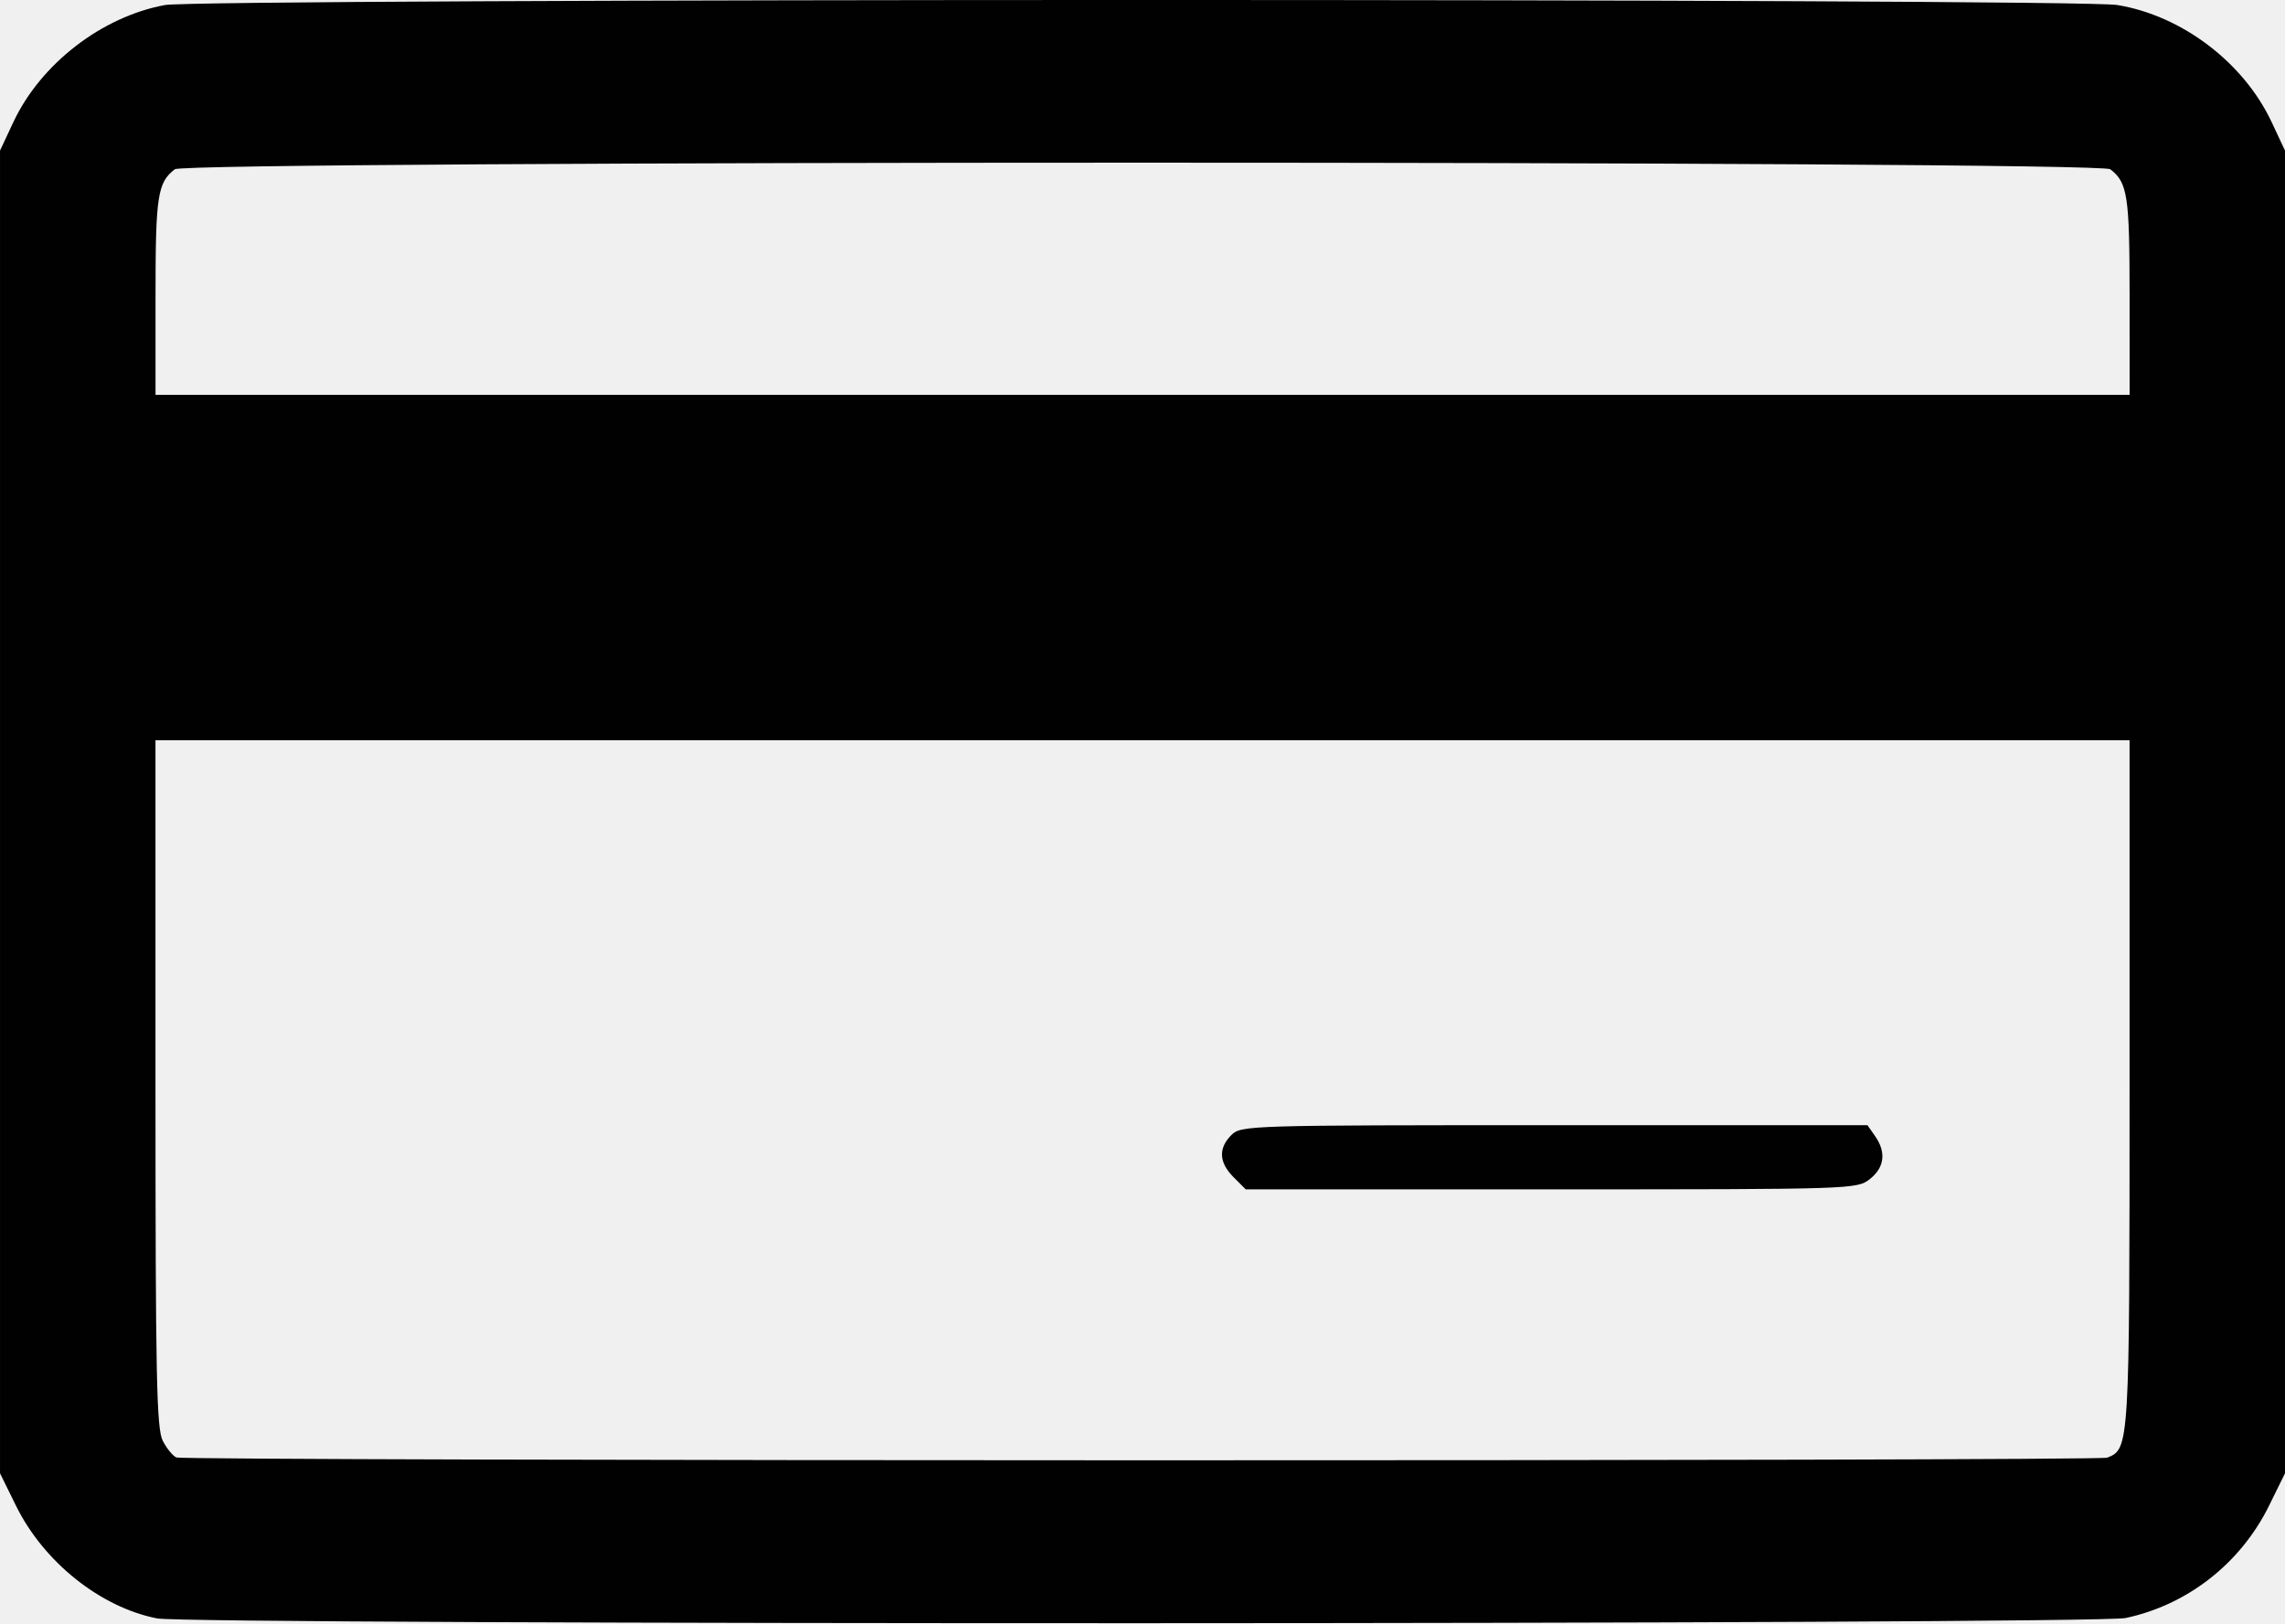
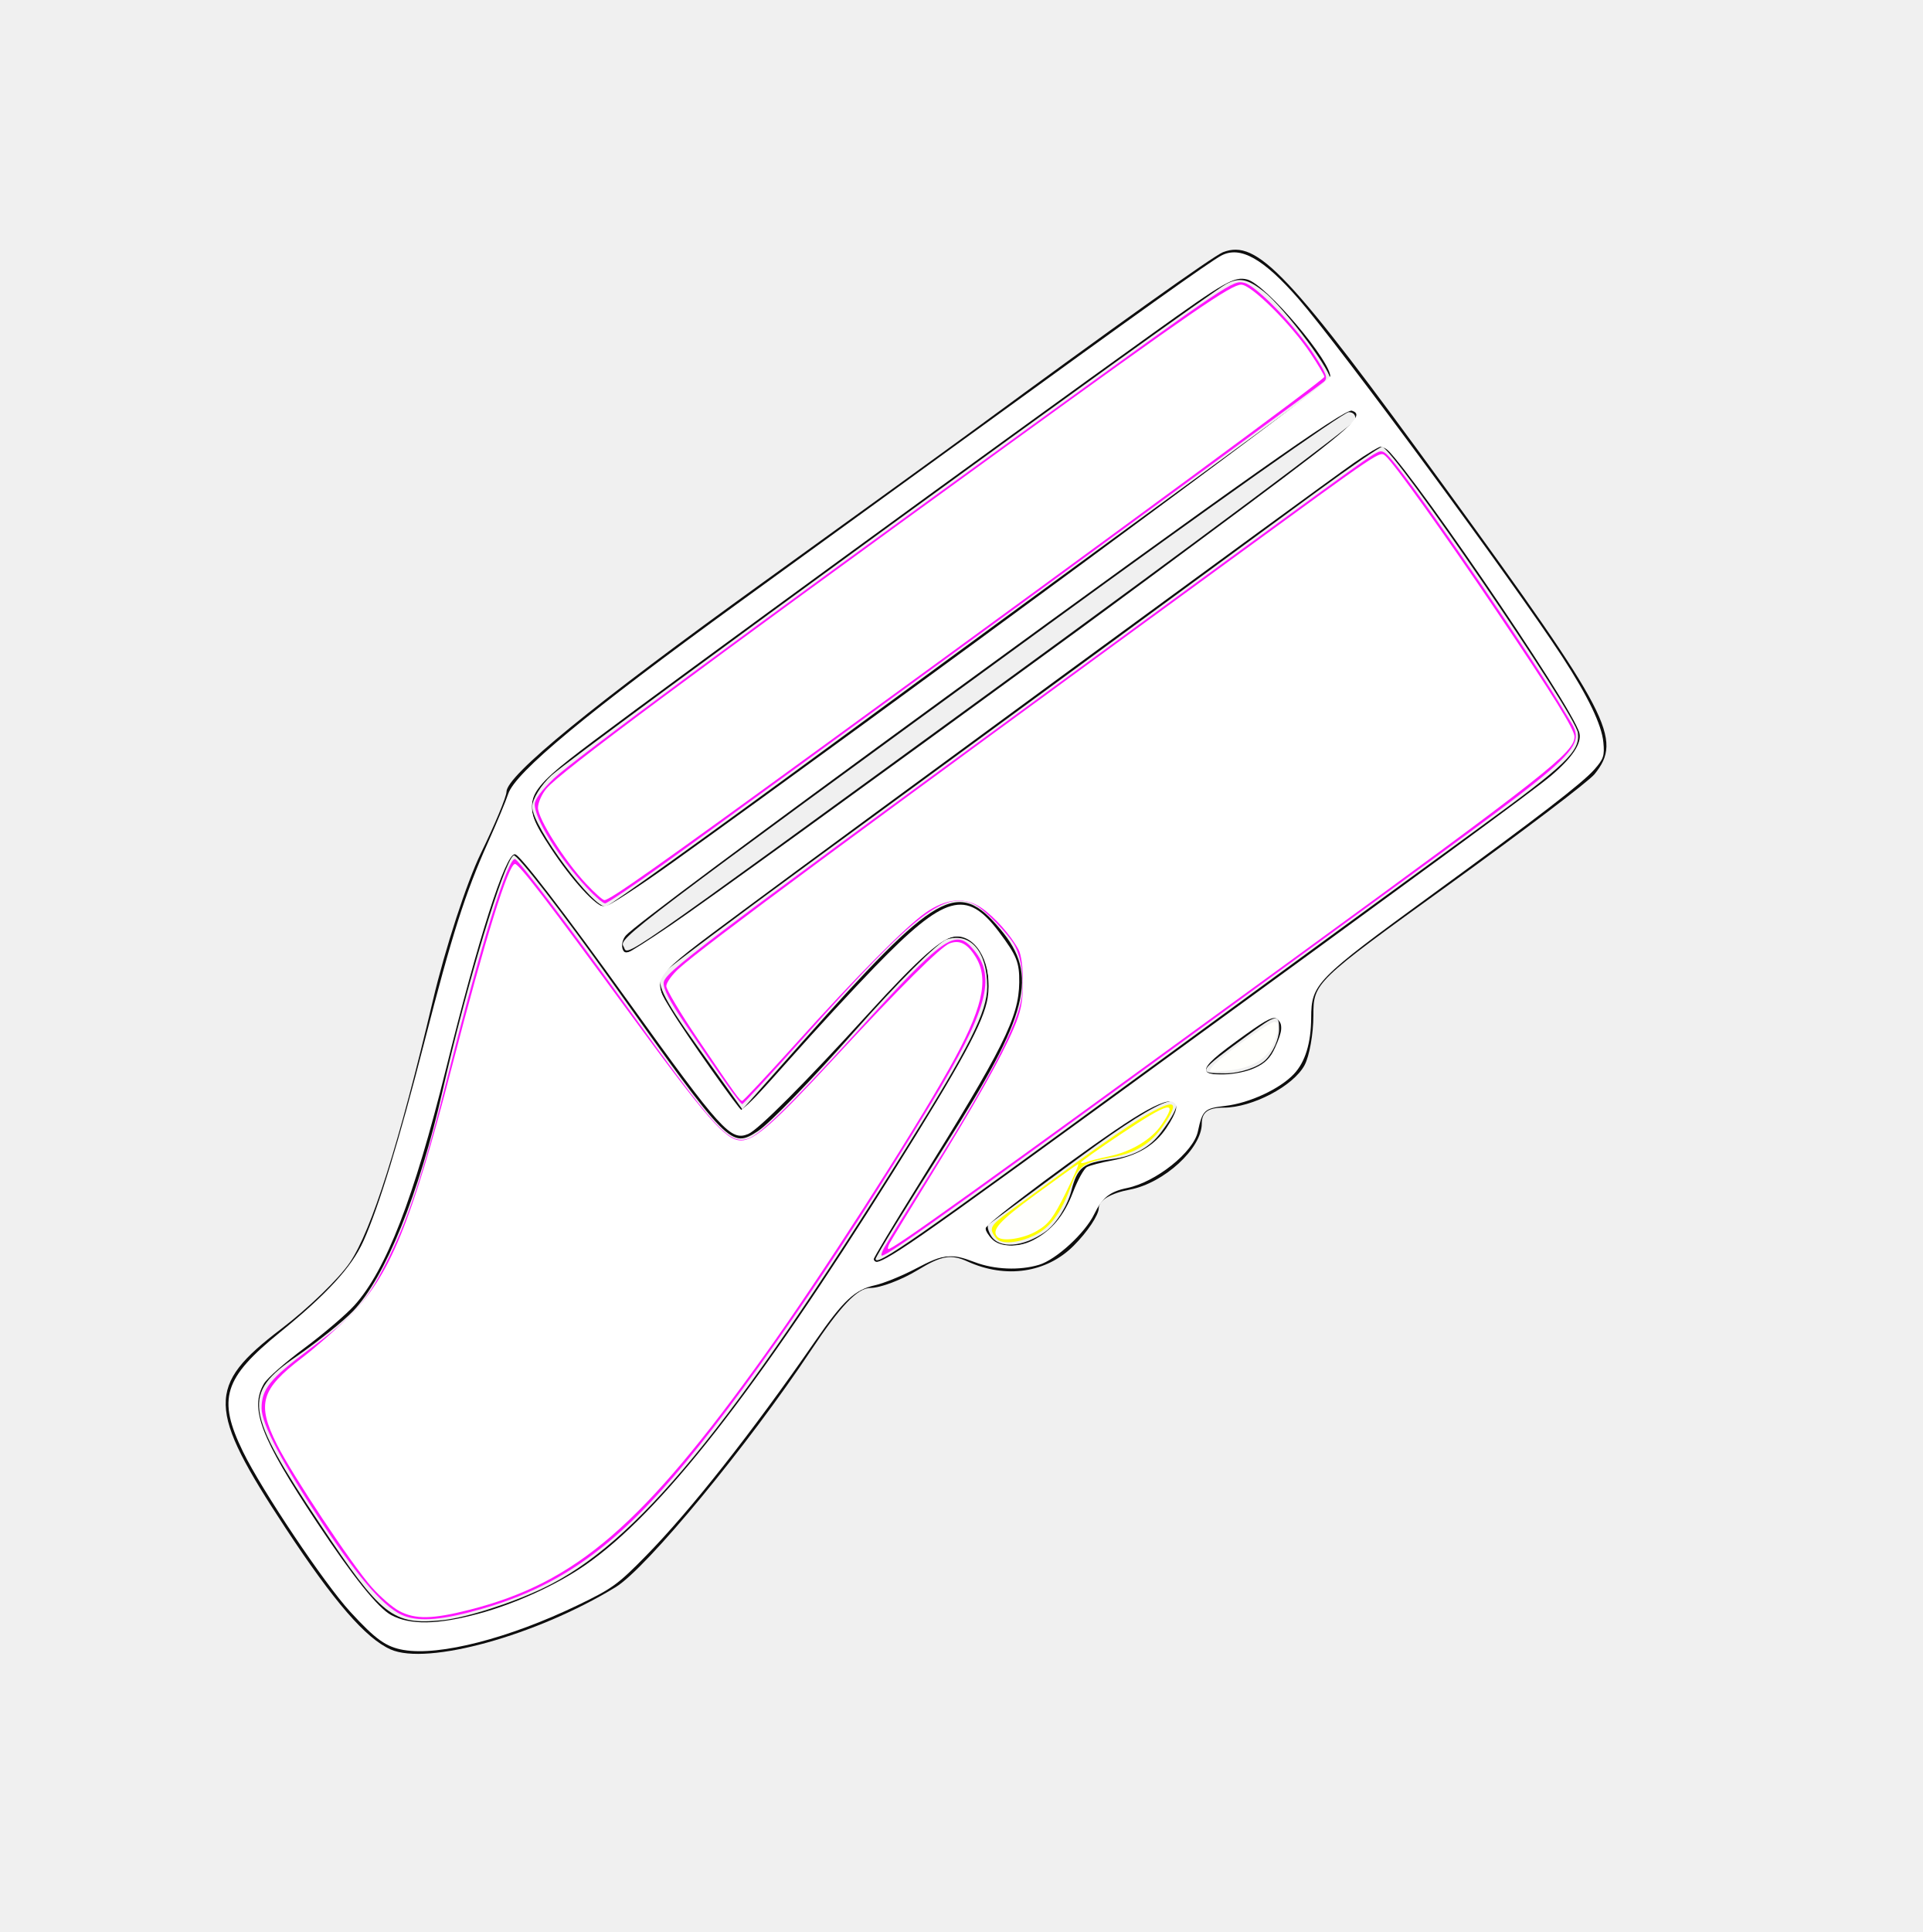
- <svg xmlns="http://www.w3.org/2000/svg" style="width: 45px !important;" version="1.1" viewBox="0 0 463 328.94">
-   <g transform="translate(-228.5 -103.98)">
-     <path d="m260.32 431.95c-11.501-2.273-22.968-11.437-28.582-22.841l-3.235-6.571v-268.04l2.696-5.753c5.532-11.805 17.87-21.349 30.691-23.742 7.283-1.359 387.31-1.371 395.61-0.012 13.104 2.143 25.631 11.649 31.304 23.754l2.696 5.753v268.04l-3.213 6.527c-5.765 11.709-16.511 20.136-29.086 22.806-6.324 1.343-392.1 1.419-398.88 0.079zm395.14-32.575c4.517-1.733 4.545-2.195 4.545-75.829v-69.55h-400v69.55c0 59.426 0.215 69.966 1.479 72.41 0.813 1.573 2.051 3.09 2.75 3.371 1.841 0.741 389.3 0.788 391.23 0.048zm-177-56.833c-2.976-2.976-3.13-5.87-0.455-8.545 1.958-1.958 3.333-2 65.443-2h63.443l1.557 2.223c2.287 3.265 1.904 6.359-1.078 8.705-2.601 2.046-3.426 2.073-64.545 2.073h-61.911zm181.55-178.61c0-20.282-0.409-22.962-3.913-25.652-2.316-1.778-389.86-1.778-392.17 0-3.505 2.691-3.913 5.371-3.913 25.652v20.066h400z" fill="#010101" />
-   </g>
+ <svg xmlns="http://www.w3.org/2000/svg" version="1.1" viewBox="0 0 224 225">
+   <path d="m45.5 192.09c-2.891-1.28-6.595-5.555-12.213-14.094-9.205-13.992-9.267-16.594-0.549-23.22 3.155-2.398 6.765-5.888 8.024-7.755 2.534-3.76 5.728-13.843 9.669-30.524 1.429-6.05 3.942-13.755 5.583-17.123 1.641-3.368 2.984-6.588 2.984-7.157 0-1.901 10.087-10.136 29.882-24.394 10.79-7.772 21.868-15.785 24.618-17.807 16.143-11.868 27.864-20.222 28.97-20.646 3.994-1.533 7.642 2.337 26.009 27.598 19.114 26.287 20.579 29.102 17.271 33.192-0.688 0.85-8.338 6.656-17 12.902-15.645 11.281-15.75 11.382-15.75 15.211 0 2.12-0.463 4.721-1.03 5.779-1.3 2.43-6.092 4.945-9.421 4.945-1.816 0-2.55 0.533-2.55 1.854 0 2.897-4.417 6.946-8.391 7.692-2.196 0.412-3.609 1.251-3.609 2.143 0 0.806-1.315 2.781-2.923 4.389-3.167 3.167-7.903 3.871-12.365 1.838-1.931-0.88-3.029-0.691-5.797 0.996-1.878 1.145-4.361 2.083-5.518 2.086-1.5 3e-3 -3.481 2.082-6.91 7.254-7.303 11.016-19.169 25.393-22.772 27.593-9.23 5.635-21.931 9.148-26.215 7.25zm17.798-7.145c10.757-5.139 21.894-18.636 42.184-51.128 7.523-12.047 9.518-16.011 9.518-18.909 0-4.085-1.965-6.375-4.719-5.501-0.998 0.317-5.807 5.109-10.685 10.65-4.879 5.54-9.945 10.778-11.258 11.638-3.187 2.088-3.346 1.927-16.837-17.022-6.05-8.498-11.302-15.272-11.671-15.053-1.127 0.666-5.519 15.22-8.283 27.445-2.685 11.88-6.697 21.755-10.41 25.622-1.157 1.205-4.136 3.589-6.62 5.298-6.312 4.343-6.036 6.29 2.769 19.511 7.152 10.739 8.463 11.772 14.215 11.196 2.75-0.275 8.059-1.962 11.798-3.748zm69.702-59.873c15.125-11.053 32.814-23.953 39.309-28.667 10.185-7.393 11.766-8.912 11.5-11.051-0.274-2.204-21.56-33.29-22.809-33.31-0.275-0.004-3.701 2.346-7.613 5.222-8.782 6.458-36.398 26.684-58.387 42.762-9.075 6.636-17.057 12.616-17.738 13.29-0.981 0.971-0.155 2.742 3.99 8.552l5.228 7.327 6.979-7.85c15.733-17.697 18.096-19.044 23.059-13.146 4.506 5.355 3.376 9.82-6.358 25.127-4.488 7.058-8.16 13.036-8.16 13.285 0 0.956 4.341-2.061 31-21.542zm-11.239 18.38c1.213-0.85 2.577-2.987 3.031-4.75 0.714-2.77 1.347-3.273 4.667-3.705 2.623-0.342 4.465-1.339 5.809-3.146 4.22-5.674 0.798-4.65-9.283 2.778-5.766 4.249-10.642 7.84-10.835 7.98-0.193 0.14-0.053 0.735 0.309 1.322 0.944 1.528 3.741 1.315 6.302-0.478zm25.668-20.027c0.864-0.864 1.571-2.462 1.571-3.551 0-1.836-0.271-1.781-3.75 0.766-5.785 4.236-5.855 4.356-2.521 4.356 1.721 0 3.836-0.707 4.7-1.571zm-30.929-43.671c22.55-16.417 41.15-30.279 41.333-30.803 0.183-0.525-0.14-0.954-0.719-0.954-0.579 0-16.254 11.086-34.833 24.635-49.033 35.757-50.22 36.655-49.657 37.566 0.684 1.107-2.418 3.259 43.876-30.444zm-20.378 7.521c13.408-9.835 29.553-21.649 35.878-26.252 6.325-4.603 13.975-10.188 17-12.41s5.679-4.162 5.899-4.31c0.696-0.472-5.177-8.38-7.694-10.36-1.869-1.47-2.86-1.666-4.363-0.862-2.648 1.417-75.773 54.655-78.592 57.218-1.238 1.125-2.25 2.776-2.25 3.669 0 2.295 7.268 12.06 8.622 11.584 0.617-0.217 12.092-8.442 25.5-18.277z" fill="#0e0e0e" />
+   <path d="m47.039 192.16c-2.064-0.355-3.256-1.205-6.232-4.445-3.02-3.286-10.326-14.188-12.501-18.653-3.008-6.176-2.268-8.558 4.328-13.917 5.421-4.404 8.361-7.613 9.691-10.577 1.817-4.051 4.139-11.629 7.123-23.255 3.196-12.45 4.729-17.256 7.402-23.212 1.035-2.307 2.092-4.842 2.348-5.633 0.815-2.519 9.218-9.483 27.02-22.391 4.862-3.526 16.947-12.295 26.856-19.487 19.507-14.159 27.89-20.139 29.202-20.829 2.206-1.161 4.905 0.359 9.015 5.075 4.699 5.393 25.211 33.225 30.704 41.662 3.001 4.609 4.584 7.903 4.78 9.949 0.151 1.573 0.031 1.937-1.047 3.164-1.398 1.592-6.475 5.503-18.991 14.63-13.46 9.815-13.98 10.345-14 14.28-0.015 2.97-0.692 5.169-2.024 6.575-1.647 1.738-5.171 3.37-7.982 3.696-2.439 0.283-2.658 0.487-3.194 2.987-0.517 2.408-4.877 5.884-8.255 6.58-1.996 0.411-2.887 1.121-3.817 3.043-1.069 2.209-4.441 5.302-6.428 5.897-2.269 0.68-5.199 0.56-7.479-0.307-2.805-1.066-3.592-0.98-6.88 0.752-1.586 0.836-3.728 1.708-4.759 1.938-2.35 0.524-3.677 1.764-6.964 6.509-7.418 10.707-14.484 19.67-19.718 25.011-3.27 3.336-3.917 3.804-7.967 5.753-7.982 3.841-16.065 5.92-20.231 5.202zm8.732-4.233c4.25-1.147 9.04-3.33 12.395-5.649 8.736-6.039 19.863-20.23 35.78-45.632 8.108-12.941 10.651-17.617 11.107-20.427 0.604-3.723-1.15-7.171-3.647-7.171-1.499 0-4.26 2.421-10.268 9.007-7.356 8.062-12.805 13.523-13.983 14.011-2.036 0.843-3.113-0.346-13.905-15.351-7.593-10.558-12.742-17.249-13.274-17.249-1.114 0-4.262 9.818-8.032 25.049-3.708 14.978-6.969 23.402-10.64 27.486-0.967 1.075-3.584 3.312-5.817 4.972-2.233 1.659-4.361 3.527-4.729 4.149-1.709 2.893-0.421 6.276 6.161 16.185 4.192 6.311 7.117 9.959 8.643 10.779 2.209 1.187 5.404 1.137 10.208-0.159zm48.986-42.325c2.757-1.757 7.998-5.505 24.609-17.597 37.251-27.118 49.44-36.063 51.316-37.661 2.472-2.104 3.59-3.783 3.306-4.963-0.742-3.088-21.559-33.446-22.935-33.446-0.286 0-1.797 0.896-3.359 1.99-4.309 3.02-60.148 43.912-71.163 52.114-11.017 8.203-10.674 7.726-8.34 11.601 1.638 2.72 7.973 11.706 8.26 11.716 0.114 4e-3 2.615-2.706 5.558-6.022 2.943-3.316 7.396-8.139 9.895-10.719 8.171-8.432 10.671-9.136 14.475-4.073 2.058 2.74 2.378 3.538 2.352 5.864-0.046 4.069-1.83 7.644-11.812 23.667-2.833 4.548-5.151 8.416-5.151 8.595 0 0.613 0.803 0.326 2.989-1.067zm15.524-1.141c2.177-1.097 3.662-2.861 4.705-5.588 0.551-1.442 1.288-2.774 1.639-2.962 0.35-0.188 1.642-0.527 2.87-0.754 3.006-0.556 5.042-1.774 6.405-3.831 2.434-3.675 0.907-4.102-3.887-1.087-4.863 3.059-17.211 12.252-17.211 12.813 0 0.271 0.345 0.838 0.767 1.26 0.942 0.942 3.01 1.007 4.715 0.149zm25.867-20.076c1.254-0.569 1.818-1.134 2.387-2.387 0.888-1.956 0.943-2.739 0.236-3.326-0.413-0.342-1.176 0.027-3.546 1.717-3.659 2.61-4.745 3.582-4.745 4.25 0 0.794 3.727 0.626 5.667-0.254zm-68.05-16.611c4.069-2.765 21.836-15.617 47.242-34.172 4.005-2.925 13.029-9.609 20.052-14.852 12.305-9.186 13.65-10.402 12.084-10.923-0.799-0.266-13.182 8.462-47.085 33.189-22.804 16.632-36.543 26.868-37.477 27.921-0.659 0.743-0.567 2.028 0.146 2.028 0.188 0 2.455-1.436 5.038-3.191zm0.219-7.302c24.296-17.4 76.554-55.924 76.649-56.505 0.277-1.688-7.508-10.873-9.678-11.417-1.512-0.379-2.579 0.228-10.985 6.249-18.113 12.976-55.56 40.265-65.165 47.488-8.335 6.268-8.61 6.952-5.005 12.447 2.445 3.726 5.31 6.865 6.265 6.865 0.417 0 3.98-2.307 7.918-5.127z" fill="#fff" stroke-width=".383" />
+   <path d="m47.147 188.21c-2.19-0.78-5.107-4.061-9.568-10.759-4.689-7.042-7.106-11.611-7.106-13.435 0-2.243 0.968-3.443 5.532-6.854 5.224-3.904 6.541-5.371 8.868-9.876 2.597-5.029 4.381-10.39 7.239-21.76 3.894-15.49 7.14-25.942 7.909-25.467 0.63 0.389 6.635 8.306 12.777 16.845 10.556 14.675 12.023 16.299 14.222 15.747 1.368-0.343 4.638-3.528 12.677-12.345 10.385-11.391 11.586-12.242 13.712-9.715 2.704 3.213 1.637 7.041-5.034 18.056-11.084 18.303-22.176 34.361-29.972 43.392-7.369 8.535-13.623 12.841-22.251 15.319-4.448 1.278-7.104 1.529-9.006 0.852z" fill="#ff16ff" stroke-width=".383" />
+   <path d="m102.96 145.38c0.25-0.467 2.944-4.823 5.987-9.678 6.317-10.081 9.539-16.313 10.046-19.428 0.35-2.153 0.029-4.628-0.801-6.18-0.681-1.272-3.47-4.131-4.6-4.716-3.453-1.786-6.945 0.902-19.723 15.184-3.954 4.419-7.288 8.03-7.408 8.023-0.231-0.013-2.363-3.004-6.656-9.339-1.836-2.708-2.571-4.131-2.491-4.816 0.138-1.184 3.455-3.697 45.344-34.353 34.285-25.091 36.521-26.713 37.658-27.322 0.759-0.406 0.984-0.261 2.435 1.571 3.964 5.004 16.049 22.705 19.463 28.508 2.661 4.523 4.34 2.884-24.455 23.892-45.628 33.289-54.285 39.504-55.033 39.504-0.12 0-0.014-0.382 0.236-0.85z" fill="#ff16ff" stroke-width=".383" />
+   <path d="m68.371 103.4c-3.318-3.581-6.084-8.008-6.084-9.74 0-0.545 0.809-1.636 2.213-2.986 2.171-2.086 22.541-17.122 55.666-41.088 23.363-16.904 23.458-16.968 24.782-16.647 1.414 0.342 5.955 5.024 8.146 8.398 1.436 2.211 1.608 2.675 1.15 3.104-0.668 0.625-67.875 49.71-76.816 56.103-3.584 2.563-6.708 4.664-6.943 4.668-0.235 5e-3 -1.186-0.811-2.114-1.812z" fill="#ff16ff" stroke-width=".383" />
+   <path d="m46.711 191.88c-3.102-0.79-6.609-4.682-13.161-14.603-3.568-5.403-5.96-9.928-6.486-12.271-0.729-3.246 0.622-5.387 6.547-10.371 8.879-7.469 9.572-8.934 16.403-34.662 2.96-11.15 4.091-14.626 7.233-22.232 2.818-6.821 3.245-7.384 9.639-12.688 5.784-4.798 23.045-17.497 59.546-43.807 15.139-10.912 16.089-11.542 17.411-11.542 1.65 0 4.47 2.074 7.258 5.336 5.248 6.142 23.809 31.299 29.947 40.589 3.755 5.683 5.113 8.42 5.338 10.754 0.147 1.533 0.022 1.99-0.818 2.989-1.173 1.394-7.17 6.027-19.022 14.698-4.743 3.47-9.774 7.433-11.179 8.806l-2.554 2.497-0.27 3.066c-0.306 3.479-0.936 5.296-2.346 6.768-1.213 1.267-4.758 2.885-7.429 3.392-2.462 0.467-2.963 0.853-3.276 2.521-0.488 2.602-4.38 5.869-8.404 7.056-2.062 0.608-2.507 0.986-4.101 3.488-1.447 2.271-4.034 4.638-5.804 5.31-1.549 0.589-5.645 0.497-7.533-0.169-2.51-0.886-4.054-0.703-7.631 0.905-1.811 0.814-4.106 1.774-5.101 2.135-2.133 0.773-2.962 1.714-9.134 10.376-5.768 8.094-12.487 16.43-16.699 20.717-2.654 2.702-4.098 3.824-6.535 5.08-8.099 4.175-18.014 6.837-21.838 5.863zm9.838-4.022c9.267-2.689 15.473-7.191 24.099-17.481 4.862-5.8 9.639-12.422 16.728-23.19 7.557-11.478 12.81-20.04 15.578-25.39 2.052-3.967 2.229-4.508 2.229-6.823 0-5.276-2.812-7.415-6.363-4.843-0.822 0.596-4.074 3.83-7.227 7.187-8.797 9.368-14.275 14.728-15.05 14.728-1.648 0-3.026-1.637-13.709-16.29-8.723-11.965-12.141-16.29-12.873-16.29-1.287 0-3.494 6.651-8.013 24.148-2.964 11.476-4.959 17.608-7.297 22.423-2.358 4.858-3.322 5.987-8.868 10.394-2.489 1.977-4.815 4.038-5.17 4.579-1.896 2.894 0.359 8.258 8.127 19.333 3.84 5.475 5.8 7.597 7.64 8.271 2.045 0.749 5.992 0.456 10.169-0.756zm49.061-42.567c4.161-2.692 62.288-44.939 72.169-52.454 4.467-3.397 6.399-5.492 6.399-6.939 0-1.603-7.412-13.334-16.011-25.341-5.31-7.415-6.586-8.808-7.775-8.491-0.909 0.242-2.759 1.557-22.403 15.914-46.28 33.824-59.71 43.803-60.527 44.969-1.338 1.911-0.651 3.477 5.001 11.405 1.868 2.62 3.594 4.828 3.835 4.906 0.241 0.078 4.141-3.877 8.666-8.789 9.139-9.92 11.278-12.024 13.946-13.716 2.942-1.866 4.813-1.383 7.192 1.858 2.066 2.814 2.652 4.475 2.36 6.682-0.518 3.906-2.502 7.731-11.855 22.855-2.662 4.305-4.84 8.057-4.84 8.337 0 0.904 1.149 0.547 3.843-1.196zm15.48-1.132c1.891-1.111 2.873-2.39 4.366-5.682 1.019-2.248 1.264-2.518 2.489-2.748 4.474-0.839 7.272-2.436 8.53-4.869 1.41-2.727 0.157-3.389-3.125-1.651-4.156 2.202-18.552 12.96-18.552 13.864 0 2.098 3.531 2.708 6.291 1.086zm25.133-19.682c1.696-0.852 3.074-2.901 3.074-4.572 0-2.433-1.236-2.046-6.612 2.068-1.347 1.031-2.204 1.976-2.204 2.431 0 0.651 0.277 0.744 2.204 0.744 1.333-3.6e-4 2.731-0.265 3.538-0.671zm-70.292-14.976c9.365-6.061 76.909-55.628 80.96-59.413 1.354-1.265 1.598-2.367 0.524-2.367-1.204 0-13.65 8.707-42.807 29.946-29.192 21.265-41.777 30.706-42.12 31.599-0.819 2.133 0.384 2.216 3.442 0.236zm-1.405-6.122c4.338-2.933 17.697-12.604 39.316-28.463 27.791-20.387 41.002-30.391 41.143-31.154 0.196-1.06-2.382-4.674-5.859-8.21-3.777-3.842-4.544-4.003-8.107-1.698-6.113 3.954-72.128 52.042-76.214 55.517-4.182 3.557-3.861 5.986 1.718 12.997 3.179 3.996 3.525 4.039 8.003 1.012z" fill="#fff" stroke-width=".383" />
+   <path d="m103.63 144.79c0.198-0.369 2.328-3.862 4.734-7.762 5.254-8.517 8.284-13.892 9.722-17.249 0.846-1.974 1.069-3.088 1.077-5.366 6e-3 -1.729-0.2-3.257-0.515-3.833-0.939-1.714-2.769-3.776-4.281-4.824-1.914-1.326-4.103-1.154-6.515 0.513-2.286 1.58-8.033 7.373-15.198 15.321-3.284 3.643-6.07 6.617-6.192 6.611-0.283-0.015-0.711-0.612-5.161-7.188-2.026-2.994-3.684-5.77-3.684-6.169 0-0.399 0.671-1.331 1.492-2.072 2.823-2.55 20.034-15.291 63.862-47.274 18.439-13.455 17.722-12.975 18.45-12.37 0.915 0.76 6.898 9.125 12.931 18.08 6.669 9.9 9.057 13.745 9.057 14.585 0 1.812-3.091 4.246-33.731 26.562-36.242 26.397-45.601 33.106-46.181 33.106-0.124 0-0.065-0.302 0.133-0.671z" fill="#fff" stroke-width=".383" />
+   <path d="m68.291 102.94c-2.529-2.704-5.62-7.579-5.62-8.863 0-0.593 0.443-1.597 0.993-2.251 1.591-1.891 16.401-12.909 53.628-39.901 21.622-15.677 26.126-18.774 27.298-18.774 1.166 0 5.82 4.612 8.07 7.997 0.892 1.342 1.621 2.572 1.621 2.733 0 0.297-21.642 16.228-57.879 42.605-19.971 14.537-25.363 18.342-25.995 18.342-0.191 0-1.143-0.85-2.116-1.89z" fill="#fff" stroke-width=".383" />
+   <path d="m46.515 187.62c-0.769-0.406-2.207-1.649-3.196-2.762-2.325-2.617-9.293-13.106-11.079-16.675-2.352-4.703-1.856-6.383 2.97-10.069 1.505-1.149 3.968-3.313 5.474-4.809 4.726-4.695 7.173-10.649 11.984-29.161 3.876-14.917 6.557-23.528 7.325-23.528 0.464 0 3.913 4.488 13.255 17.249 9.148 12.495 11.295 14.949 13.081 14.949 1.574 0 3.821-1.981 10.868-9.583 7.773-8.384 12.381-12.968 13.436-13.366 1.166-0.44 2.084 0.045 3.034 1.604 1.601 2.625 0.766 6.115-3.109 12.992-4.519 8.021-14.957 24.223-21.432 33.267-14.238 19.888-21.999 26.591-34.441 29.748-4.326 1.097-6.302 1.132-8.172 0.144z" fill="#fff" stroke-width=".383" />
+   <path d="m116.06 144.22c-0.921-1.191-0.794-1.433 1.712-3.261 1.424-1.039 4.91-3.586 7.745-5.66 2.835-2.074 6.282-4.43 7.66-5.235 3.741-2.186 4.353-1.919 2.331 1.02-1.428 2.075-3.146 3.156-5.801 3.651-3.564 0.664-4.063 1.006-4.947 3.394-1.187 3.205-2.411 4.842-4.302 5.757-1.879 0.91-3.837 1.058-4.397 0.334z" fill="#ff0" stroke-width=".383" />
+   <path d="m141.25 124.18c0.885-1.081 6.58-5.162 7.204-5.162 0.421 0 0.496 0.302 0.311 1.246-0.532 2.714-2.455 4.141-5.982 4.437-1.999 0.168-2.076 0.142-1.533-0.521z" fill="#fffffc" stroke-width=".383" />
+   <path d="m125.92 135.38c0-0.11 2.09-1.595 4.645-3.299 5.707-3.807 6.748-4.046 4.741-1.093-1.167 1.718-3.546 3.147-6.129 3.681-1.055 0.218-2.219 0.513-2.587 0.654s-0.67 0.167-0.67 0.056z" fill="#fffffc" stroke-width=".383" />
+   <path d="m116.21 144.06c-0.778-0.778 0.142-1.807 4.419-4.942 2.571-1.885 4.802-3.48 4.957-3.546 0.155-0.066-0.492 1.442-1.439 3.351-1.446 2.915-1.984 3.624-3.362 4.431-1.537 0.901-4 1.281-4.575 0.706z" fill="#fffffc" stroke-width=".383" />
</svg>
